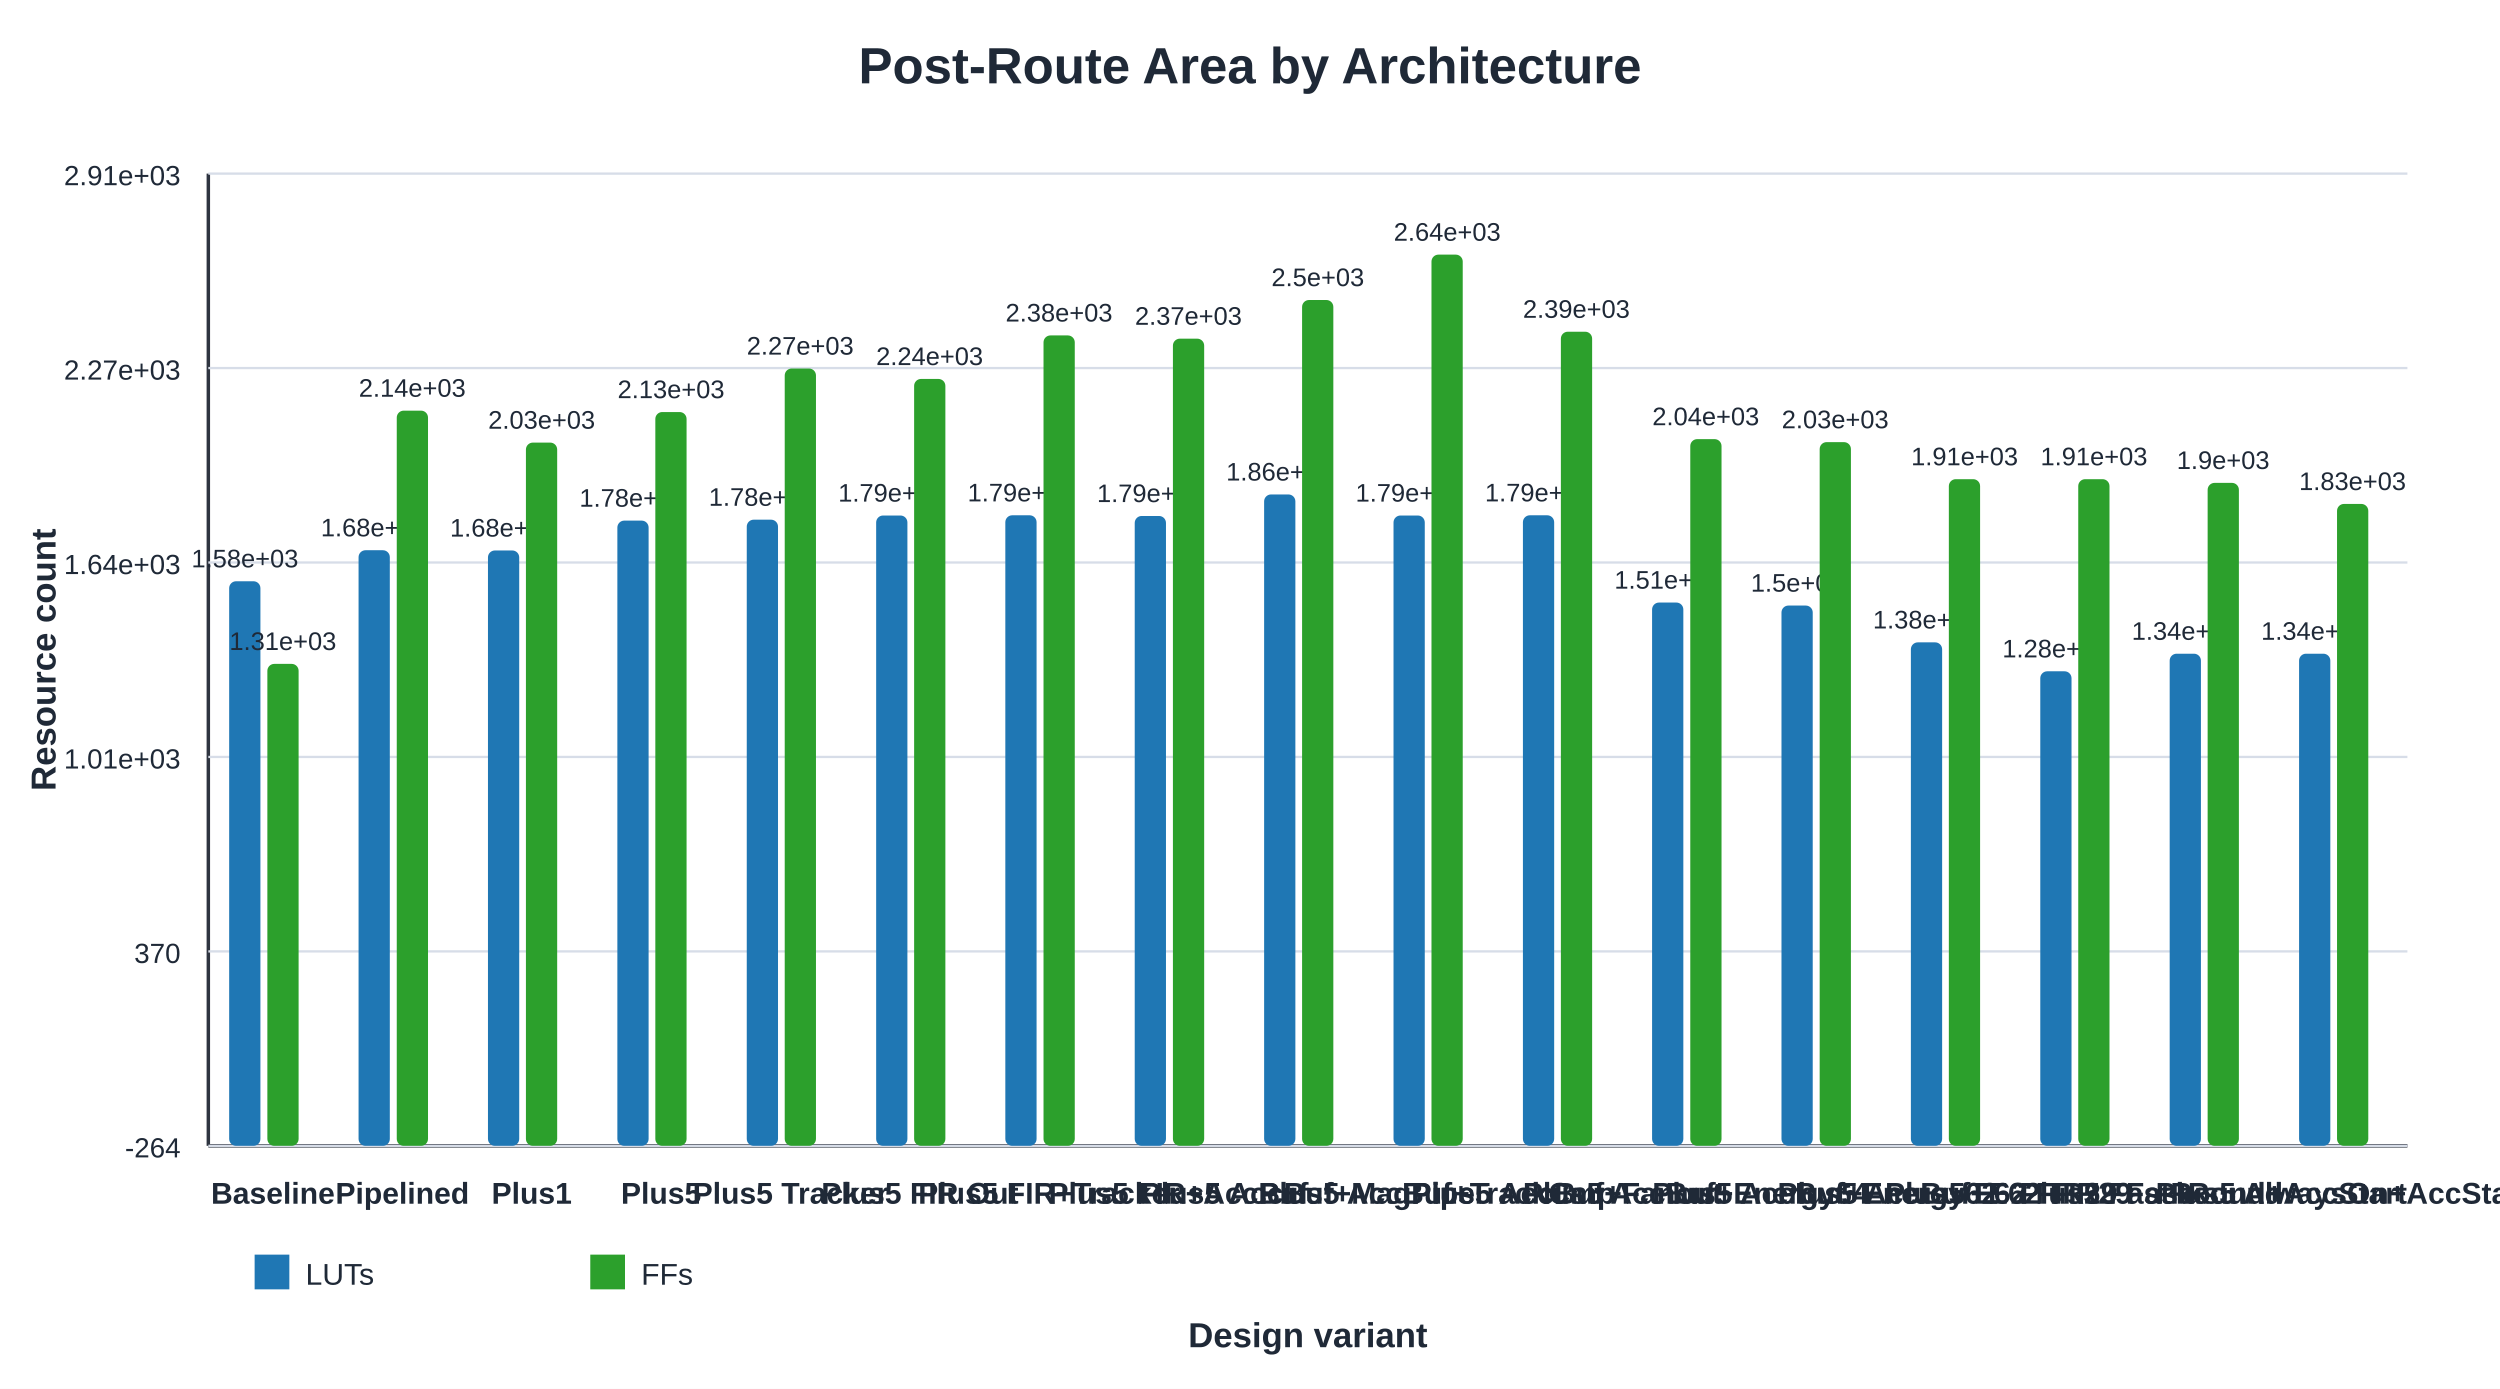
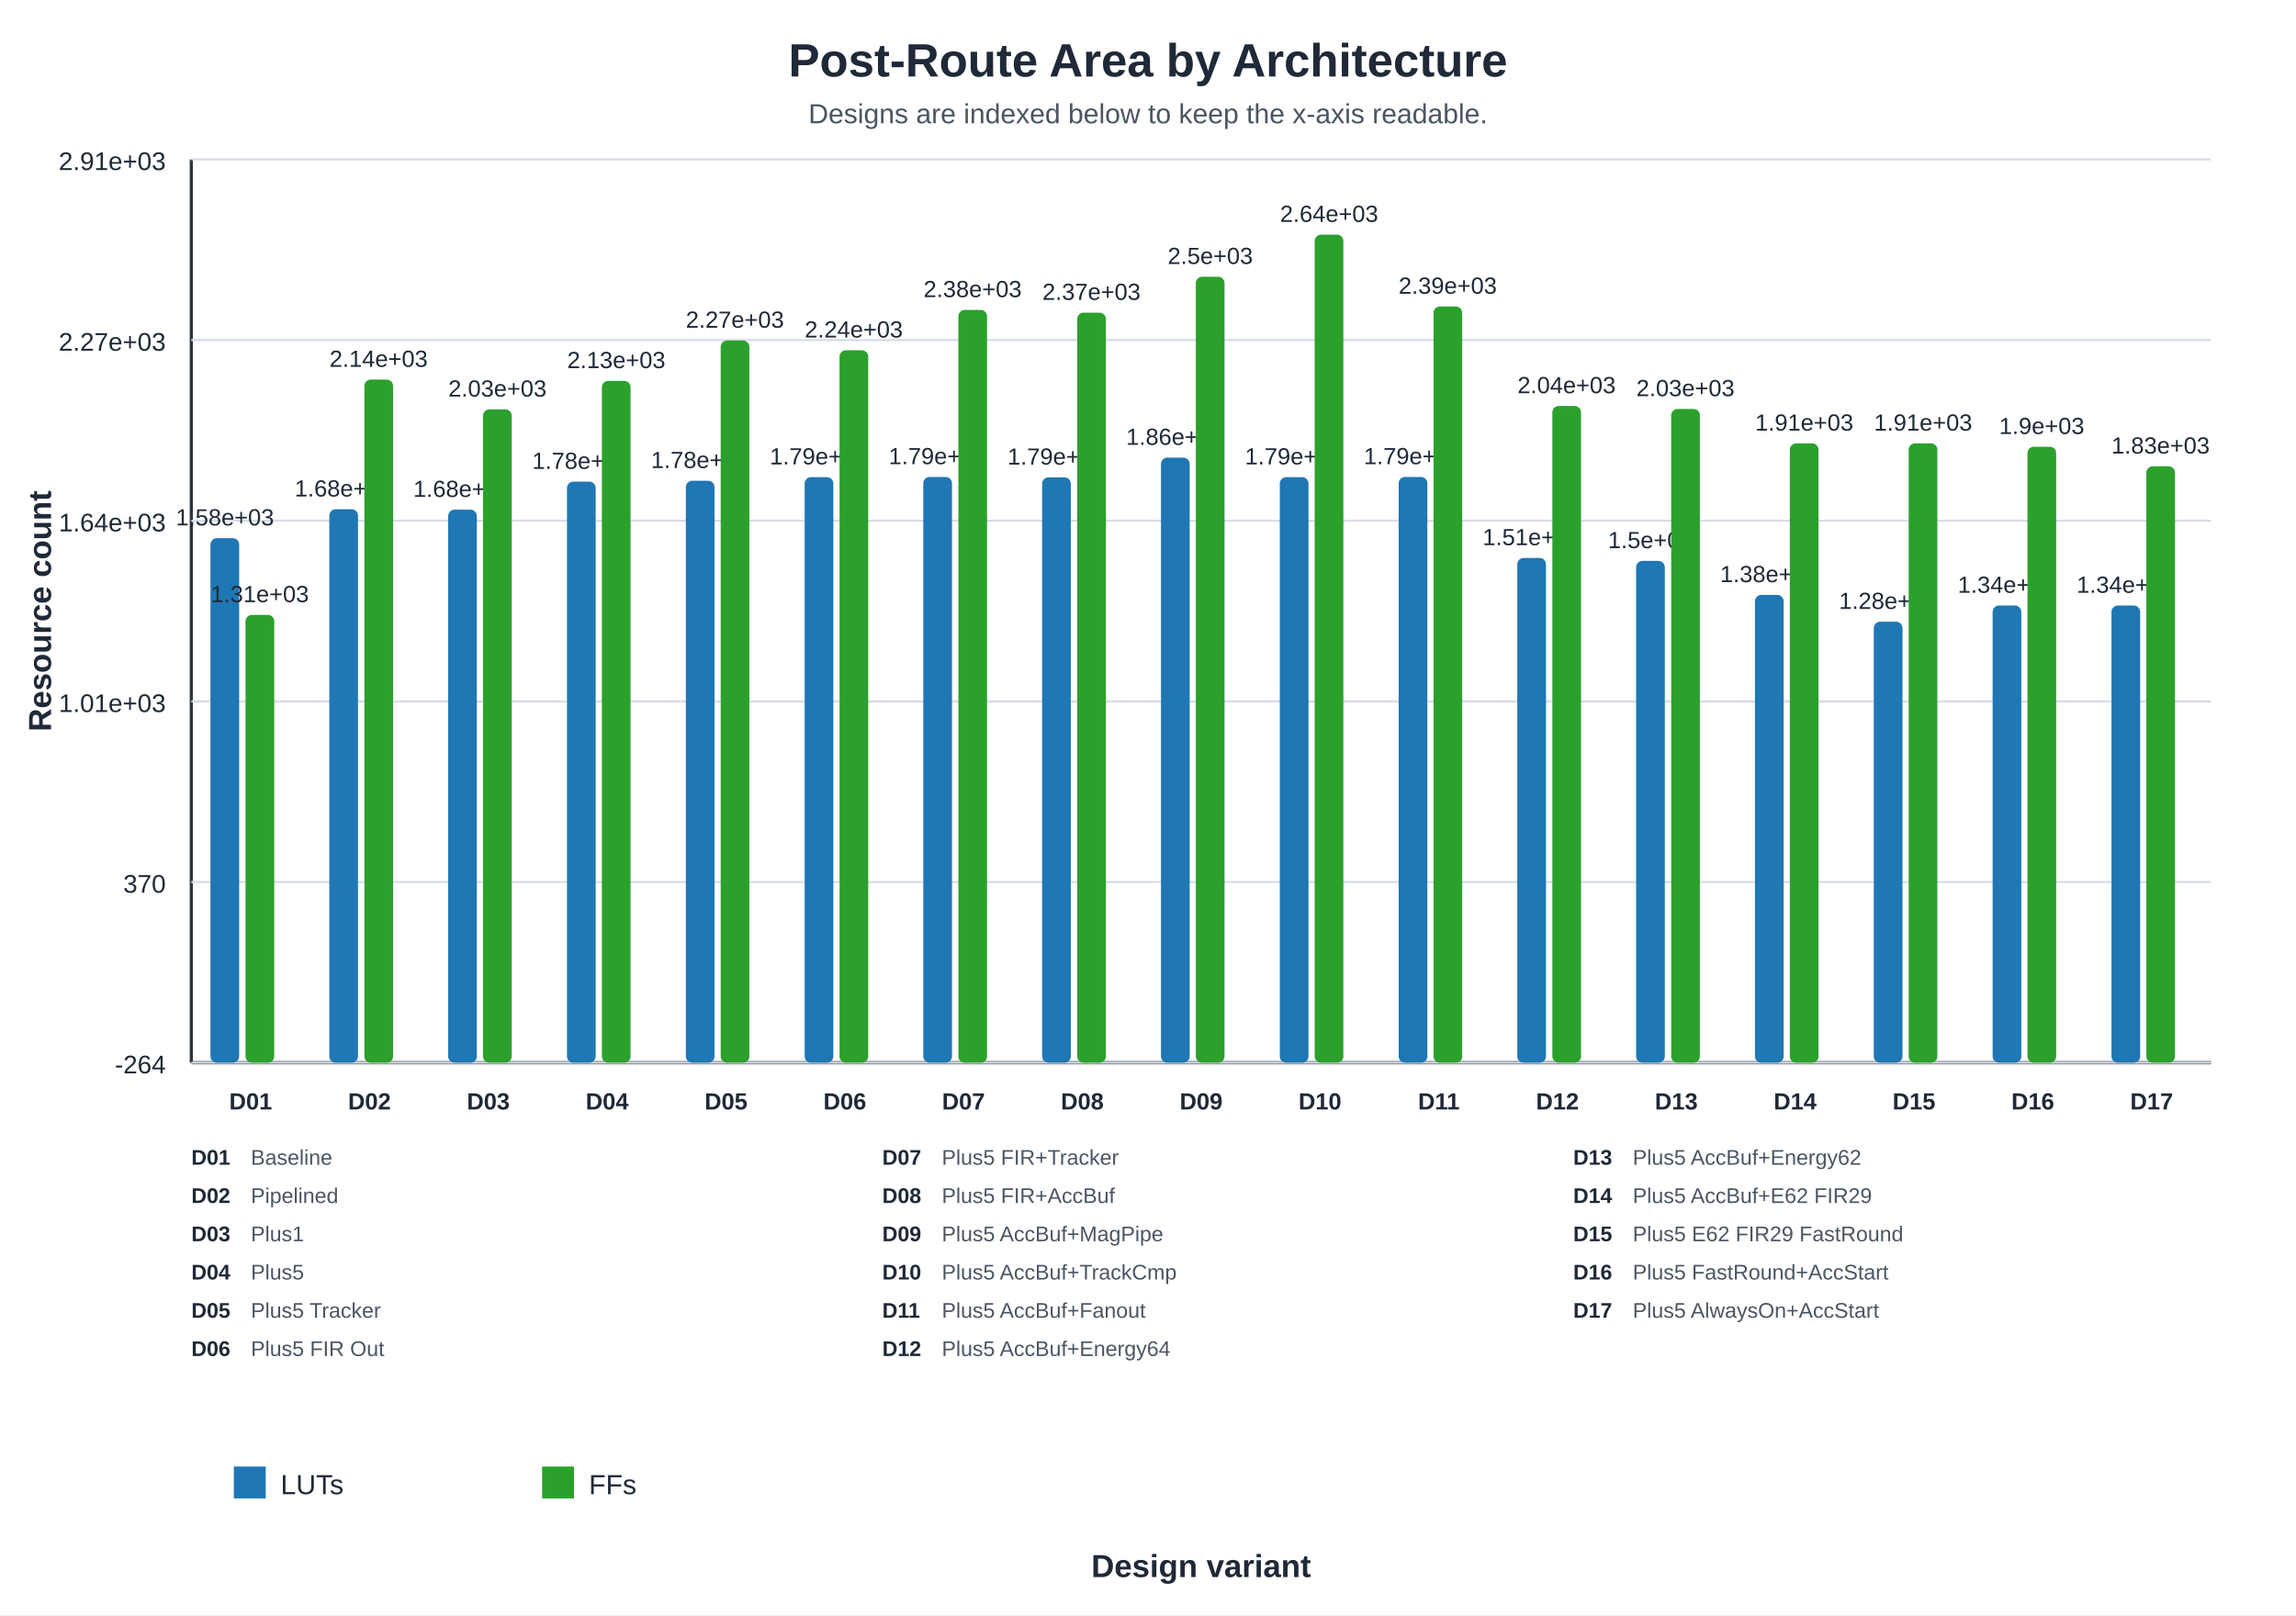
- <svg xmlns="http://www.w3.org/2000/svg" width="1080" height="600" viewBox="0 0 1080 600">
+ <svg xmlns="http://www.w3.org/2000/svg" width="1080" height="760" viewBox="0 0 1080 760">
  <rect width="100%" height="100%" fill="#ffffff" />
  <text x="540.0" y="36.0" text-anchor="middle" font-family="Arial, sans-serif" font-size="22" font-weight="700" fill="#1f2937">Post-Route Area by Architecture</text>
-   <line x1="90" y1="495" x2="1040" y2="495" stroke="#2e3440" stroke-width="1.5" />
-   <line x1="90" y1="75" x2="90" y2="495" stroke="#2e3440" stroke-width="1.5" />
-   <line x1="90" y1="495.0" x2="1040" y2="495.0" stroke="#d7dde8" stroke-width="1" />
-   <text x="78.0" y="500.0" text-anchor="end" font-family="Arial, sans-serif" font-size="12" font-weight="400" fill="#1f2937">-264</text>
-   <line x1="90" y1="411.0" x2="1040" y2="411.0" stroke="#d7dde8" stroke-width="1" />
-   <text x="78.0" y="416.0" text-anchor="end" font-family="Arial, sans-serif" font-size="12" font-weight="400" fill="#1f2937">370</text>
-   <line x1="90" y1="327.0" x2="1040" y2="327.0" stroke="#d7dde8" stroke-width="1" />
-   <text x="78.0" y="332.0" text-anchor="end" font-family="Arial, sans-serif" font-size="12" font-weight="400" fill="#1f2937">1.01e+03</text>
-   <line x1="90" y1="243.0" x2="1040" y2="243.0" stroke="#d7dde8" stroke-width="1" />
-   <text x="78.0" y="248.0" text-anchor="end" font-family="Arial, sans-serif" font-size="12" font-weight="400" fill="#1f2937">1.64e+03</text>
-   <line x1="90" y1="159.0" x2="1040" y2="159.0" stroke="#d7dde8" stroke-width="1" />
-   <text x="78.0" y="164.0" text-anchor="end" font-family="Arial, sans-serif" font-size="12" font-weight="400" fill="#1f2937">2.27e+03</text>
+   <text x="540.0" y="58.0" text-anchor="middle" font-family="Arial, sans-serif" font-size="13" font-weight="400" fill="#4b5563">Designs are indexed below to keep the x-axis readable.</text>
+   <line x1="90" y1="500" x2="1040" y2="500" stroke="#2e3440" stroke-width="1.5" />
+   <line x1="90" y1="75" x2="90" y2="500" stroke="#2e3440" stroke-width="1.5" />
+   <line x1="90" y1="500.0" x2="1040" y2="500.0" stroke="#d7dde8" stroke-width="1" />
+   <text x="78.0" y="505.0" text-anchor="end" font-family="Arial, sans-serif" font-size="12" font-weight="400" fill="#1f2937">-264</text>
+   <line x1="90" y1="415.0" x2="1040" y2="415.0" stroke="#d7dde8" stroke-width="1" />
+   <text x="78.0" y="420.0" text-anchor="end" font-family="Arial, sans-serif" font-size="12" font-weight="400" fill="#1f2937">370</text>
+   <line x1="90" y1="330.0" x2="1040" y2="330.0" stroke="#d7dde8" stroke-width="1" />
+   <text x="78.0" y="335.0" text-anchor="end" font-family="Arial, sans-serif" font-size="12" font-weight="400" fill="#1f2937">1.01e+03</text>
+   <line x1="90" y1="245.0" x2="1040" y2="245.0" stroke="#d7dde8" stroke-width="1" />
+   <text x="78.0" y="250.0" text-anchor="end" font-family="Arial, sans-serif" font-size="12" font-weight="400" fill="#1f2937">1.64e+03</text>
+   <line x1="90" y1="160.0" x2="1040" y2="160.0" stroke="#d7dde8" stroke-width="1" />
+   <text x="78.0" y="165.0" text-anchor="end" font-family="Arial, sans-serif" font-size="12" font-weight="400" fill="#1f2937">2.27e+03</text>
  <line x1="90" y1="75.0" x2="1040" y2="75.0" stroke="#d7dde8" stroke-width="1" />
  <text x="78.0" y="80.0" text-anchor="end" font-family="Arial, sans-serif" font-size="12" font-weight="400" fill="#1f2937">2.91e+03</text>
-   <text x="117.9" y="520.0" text-anchor="middle" font-family="Arial, sans-serif" font-size="13" font-weight="700" fill="#1f2937">Baseline</text>
-   <rect x="99.0" y="251.1" width="13.5" height="243.9" rx="3" fill="#1f77b4" />
-   <text x="105.8" y="245.1" text-anchor="middle" font-family="Arial, sans-serif" font-size="11" font-weight="400" fill="#1f2937">1.58e+03</text>
-   <rect x="115.5" y="286.8" width="13.5" height="208.2" rx="3" fill="#2ca02c" />
-   <text x="122.2" y="280.8" text-anchor="middle" font-family="Arial, sans-serif" font-size="11" font-weight="400" fill="#1f2937">1.31e+03</text>
-   <text x="173.8" y="520.0" text-anchor="middle" font-family="Arial, sans-serif" font-size="13" font-weight="700" fill="#1f2937">Pipelined</text>
-   <rect x="154.9" y="237.7" width="13.5" height="257.3" rx="3" fill="#1f77b4" />
-   <text x="161.7" y="231.7" text-anchor="middle" font-family="Arial, sans-serif" font-size="11" font-weight="400" fill="#1f2937">1.68e+03</text>
-   <rect x="171.4" y="177.4" width="13.5" height="317.6" rx="3" fill="#2ca02c" />
-   <text x="178.1" y="171.4" text-anchor="middle" font-family="Arial, sans-serif" font-size="11" font-weight="400" fill="#1f2937">2.14e+03</text>
-   <text x="229.7" y="520.0" text-anchor="middle" font-family="Arial, sans-serif" font-size="13" font-weight="700" fill="#1f2937">Plus1</text>
-   <rect x="210.8" y="237.8" width="13.5" height="257.2" rx="3" fill="#1f77b4" />
-   <text x="217.5" y="231.8" text-anchor="middle" font-family="Arial, sans-serif" font-size="11" font-weight="400" fill="#1f2937">1.68e+03</text>
-   <rect x="227.2" y="191.2" width="13.5" height="303.8" rx="3" fill="#2ca02c" />
-   <text x="234.0" y="185.2" text-anchor="middle" font-family="Arial, sans-serif" font-size="11" font-weight="400" fill="#1f2937">2.03e+03</text>
-   <text x="285.6" y="520.0" text-anchor="middle" font-family="Arial, sans-serif" font-size="13" font-weight="700" fill="#1f2937">Plus5</text>
-   <rect x="266.7" y="224.9" width="13.5" height="270.1" rx="3" fill="#1f77b4" />
-   <text x="273.4" y="218.9" text-anchor="middle" font-family="Arial, sans-serif" font-size="11" font-weight="400" fill="#1f2937">1.78e+03</text>
-   <rect x="283.1" y="178.0" width="13.5" height="317.0" rx="3" fill="#2ca02c" />
-   <text x="289.9" y="172.0" text-anchor="middle" font-family="Arial, sans-serif" font-size="11" font-weight="400" fill="#1f2937">2.13e+03</text>
-   <text x="341.5" y="520.0" text-anchor="middle" font-family="Arial, sans-serif" font-size="13" font-weight="700" fill="#1f2937">Plus5 Tracker</text>
-   <rect x="322.6" y="224.5" width="13.5" height="270.5" rx="3" fill="#1f77b4" />
-   <text x="329.3" y="218.5" text-anchor="middle" font-family="Arial, sans-serif" font-size="11" font-weight="400" fill="#1f2937">1.78e+03</text>
-   <rect x="339.0" y="159.2" width="13.5" height="335.8" rx="3" fill="#2ca02c" />
-   <text x="345.7" y="153.2" text-anchor="middle" font-family="Arial, sans-serif" font-size="11" font-weight="400" fill="#1f2937">2.27e+03</text>
-   <text x="397.4" y="520.0" text-anchor="middle" font-family="Arial, sans-serif" font-size="13" font-weight="700" fill="#1f2937">Plus5 FIR Out</text>
-   <rect x="378.5" y="222.7" width="13.5" height="272.3" rx="3" fill="#1f77b4" />
-   <text x="385.2" y="216.7" text-anchor="middle" font-family="Arial, sans-serif" font-size="11" font-weight="400" fill="#1f2937">1.79e+03</text>
-   <rect x="394.9" y="163.7" width="13.5" height="331.3" rx="3" fill="#2ca02c" />
-   <text x="401.6" y="157.7" text-anchor="middle" font-family="Arial, sans-serif" font-size="11" font-weight="400" fill="#1f2937">2.24e+03</text>
-   <text x="453.2" y="520.0" text-anchor="middle" font-family="Arial, sans-serif" font-size="13" font-weight="700" fill="#1f2937">Plus5 FIR+Tracker</text>
-   <rect x="434.3" y="222.6" width="13.5" height="272.4" rx="3" fill="#1f77b4" />
-   <text x="441.1" y="216.6" text-anchor="middle" font-family="Arial, sans-serif" font-size="11" font-weight="400" fill="#1f2937">1.79e+03</text>
-   <rect x="450.8" y="144.9" width="13.5" height="350.1" rx="3" fill="#2ca02c" />
-   <text x="457.5" y="138.9" text-anchor="middle" font-family="Arial, sans-serif" font-size="11" font-weight="400" fill="#1f2937">2.38e+03</text>
-   <text x="509.1" y="520.0" text-anchor="middle" font-family="Arial, sans-serif" font-size="13" font-weight="700" fill="#1f2937">Plus5 FIR+AccBuf</text>
-   <rect x="490.2" y="222.9" width="13.5" height="272.1" rx="3" fill="#1f77b4" />
-   <text x="497.0" y="216.9" text-anchor="middle" font-family="Arial, sans-serif" font-size="11" font-weight="400" fill="#1f2937">1.79e+03</text>
-   <rect x="506.7" y="146.3" width="13.5" height="348.7" rx="3" fill="#2ca02c" />
-   <text x="513.4" y="140.3" text-anchor="middle" font-family="Arial, sans-serif" font-size="11" font-weight="400" fill="#1f2937">2.37e+03</text>
-   <text x="565.0" y="520.0" text-anchor="middle" font-family="Arial, sans-serif" font-size="13" font-weight="700" fill="#1f2937">Plus5 AccBuf+MagPipe</text>
-   <rect x="546.1" y="213.6" width="13.5" height="281.4" rx="3" fill="#1f77b4" />
-   <text x="552.8" y="207.6" text-anchor="middle" font-family="Arial, sans-serif" font-size="11" font-weight="400" fill="#1f2937">1.86e+03</text>
-   <rect x="562.5" y="129.6" width="13.5" height="365.4" rx="3" fill="#2ca02c" />
-   <text x="569.3" y="123.6" text-anchor="middle" font-family="Arial, sans-serif" font-size="11" font-weight="400" fill="#1f2937">2.5e+03</text>
-   <text x="620.9" y="520.0" text-anchor="middle" font-family="Arial, sans-serif" font-size="13" font-weight="700" fill="#1f2937">Plus5 AccBuf+TrackCmp</text>
-   <rect x="602.0" y="222.7" width="13.5" height="272.3" rx="3" fill="#1f77b4" />
-   <text x="608.7" y="216.7" text-anchor="middle" font-family="Arial, sans-serif" font-size="11" font-weight="400" fill="#1f2937">1.79e+03</text>
-   <rect x="618.4" y="110.0" width="13.5" height="385.0" rx="3" fill="#2ca02c" />
-   <text x="625.2" y="104.0" text-anchor="middle" font-family="Arial, sans-serif" font-size="11" font-weight="400" fill="#1f2937">2.64e+03</text>
-   <text x="676.8" y="520.0" text-anchor="middle" font-family="Arial, sans-serif" font-size="13" font-weight="700" fill="#1f2937">Plus5 AccBuf+Fanout</text>
-   <rect x="657.9" y="222.6" width="13.5" height="272.4" rx="3" fill="#1f77b4" />
-   <text x="664.6" y="216.6" text-anchor="middle" font-family="Arial, sans-serif" font-size="11" font-weight="400" fill="#1f2937">1.79e+03</text>
-   <rect x="674.3" y="143.3" width="13.5" height="351.7" rx="3" fill="#2ca02c" />
-   <text x="681.0" y="137.3" text-anchor="middle" font-family="Arial, sans-serif" font-size="11" font-weight="400" fill="#1f2937">2.39e+03</text>
-   <text x="732.6" y="520.0" text-anchor="middle" font-family="Arial, sans-serif" font-size="13" font-weight="700" fill="#1f2937">Plus5 AccBuf+Energy64</text>
-   <rect x="713.7" y="260.3" width="13.5" height="234.7" rx="3" fill="#1f77b4" />
-   <text x="720.5" y="254.3" text-anchor="middle" font-family="Arial, sans-serif" font-size="11" font-weight="400" fill="#1f2937">1.51e+03</text>
-   <rect x="730.2" y="189.7" width="13.5" height="305.3" rx="3" fill="#2ca02c" />
-   <text x="736.9" y="183.7" text-anchor="middle" font-family="Arial, sans-serif" font-size="11" font-weight="400" fill="#1f2937">2.04e+03</text>
-   <text x="788.5" y="520.0" text-anchor="middle" font-family="Arial, sans-serif" font-size="13" font-weight="700" fill="#1f2937">Plus5 AccBuf+Energy62</text>
-   <rect x="769.6" y="261.6" width="13.5" height="233.4" rx="3" fill="#1f77b4" />
-   <text x="776.4" y="255.6" text-anchor="middle" font-family="Arial, sans-serif" font-size="11" font-weight="400" fill="#1f2937">1.5e+03</text>
-   <rect x="786.1" y="191.0" width="13.5" height="304.0" rx="3" fill="#2ca02c" />
-   <text x="792.8" y="185.0" text-anchor="middle" font-family="Arial, sans-serif" font-size="11" font-weight="400" fill="#1f2937">2.03e+03</text>
-   <text x="844.4" y="520.0" text-anchor="middle" font-family="Arial, sans-serif" font-size="13" font-weight="700" fill="#1f2937">Plus5 AccBuf+E62 FIR29</text>
-   <rect x="825.5" y="277.5" width="13.5" height="217.5" rx="3" fill="#1f77b4" />
-   <text x="832.2" y="271.5" text-anchor="middle" font-family="Arial, sans-serif" font-size="11" font-weight="400" fill="#1f2937">1.38e+03</text>
-   <rect x="841.9" y="207.0" width="13.5" height="288.0" rx="3" fill="#2ca02c" />
-   <text x="848.7" y="201.0" text-anchor="middle" font-family="Arial, sans-serif" font-size="11" font-weight="400" fill="#1f2937">1.91e+03</text>
-   <text x="900.3" y="520.0" text-anchor="middle" font-family="Arial, sans-serif" font-size="13" font-weight="700" fill="#1f2937">Plus5 E62 FIR29 FastRound</text>
-   <rect x="881.4" y="290.0" width="13.5" height="205.0" rx="3" fill="#1f77b4" />
-   <text x="888.1" y="284.0" text-anchor="middle" font-family="Arial, sans-serif" font-size="11" font-weight="400" fill="#1f2937">1.28e+03</text>
-   <rect x="897.8" y="207.0" width="13.5" height="288.0" rx="3" fill="#2ca02c" />
-   <text x="904.6" y="201.0" text-anchor="middle" font-family="Arial, sans-serif" font-size="11" font-weight="400" fill="#1f2937">1.91e+03</text>
-   <text x="956.2" y="520.0" text-anchor="middle" font-family="Arial, sans-serif" font-size="13" font-weight="700" fill="#1f2937">Plus5 FastRound+AccStart</text>
-   <rect x="937.3" y="282.4" width="13.5" height="212.6" rx="3" fill="#1f77b4" />
-   <text x="944.0" y="276.4" text-anchor="middle" font-family="Arial, sans-serif" font-size="11" font-weight="400" fill="#1f2937">1.34e+03</text>
-   <rect x="953.7" y="208.6" width="13.5" height="286.4" rx="3" fill="#2ca02c" />
-   <text x="960.4" y="202.6" text-anchor="middle" font-family="Arial, sans-serif" font-size="11" font-weight="400" fill="#1f2937">1.9e+03</text>
-   <text x="1012.1" y="520.0" text-anchor="middle" font-family="Arial, sans-serif" font-size="13" font-weight="700" fill="#1f2937">Plus5 AlwaysOn+AccStart</text>
-   <rect x="993.2" y="282.4" width="13.5" height="212.6" rx="3" fill="#1f77b4" />
-   <text x="999.9" y="276.4" text-anchor="middle" font-family="Arial, sans-serif" font-size="11" font-weight="400" fill="#1f2937">1.34e+03</text>
-   <rect x="1009.6" y="217.7" width="13.5" height="277.3" rx="3" fill="#2ca02c" />
-   <text x="1016.3" y="211.7" text-anchor="middle" font-family="Arial, sans-serif" font-size="11" font-weight="400" fill="#1f2937">1.83e+03</text>
-   <rect x="110" y="542" width="15" height="15" fill="#1f77b4" />
-   <text x="132.0" y="555.0" text-anchor="start" font-family="Arial, sans-serif" font-size="13" font-weight="400" fill="#1f2937">LUTs</text>
-   <rect x="255" y="542" width="15" height="15" fill="#2ca02c" />
-   <text x="277.0" y="555.0" text-anchor="start" font-family="Arial, sans-serif" font-size="13" font-weight="400" fill="#1f2937">FFs</text>
-   <text x="565.0" y="582.0" text-anchor="middle" font-family="Arial, sans-serif" font-size="15" font-weight="700" fill="#1f2937">Design variant</text>
-   <text x="24" y="285.0" text-anchor="middle" font-family="Arial, sans-serif" font-size="15" font-weight="700" fill="#1f2937" transform="rotate(-90 24 285.0)">Resource count</text>
+   <text x="117.9" y="522.0" text-anchor="middle" font-family="Arial, sans-serif" font-size="11" font-weight="700" fill="#1f2937">D01</text>
+   <rect x="99.0" y="253.2" width="13.5" height="246.8" rx="3" fill="#1f77b4" />
+   <text x="105.8" y="247.2" text-anchor="middle" font-family="Arial, sans-serif" font-size="11" font-weight="400" fill="#1f2937">1.58e+03</text>
+   <rect x="115.5" y="289.3" width="13.5" height="210.7" rx="3" fill="#2ca02c" />
+   <text x="122.2" y="283.3" text-anchor="middle" font-family="Arial, sans-serif" font-size="11" font-weight="400" fill="#1f2937">1.31e+03</text>
+   <text x="173.8" y="522.0" text-anchor="middle" font-family="Arial, sans-serif" font-size="11" font-weight="700" fill="#1f2937">D02</text>
+   <rect x="154.9" y="239.6" width="13.5" height="260.4" rx="3" fill="#1f77b4" />
+   <text x="161.7" y="233.6" text-anchor="middle" font-family="Arial, sans-serif" font-size="11" font-weight="400" fill="#1f2937">1.68e+03</text>
+   <rect x="171.4" y="178.6" width="13.5" height="321.4" rx="3" fill="#2ca02c" />
+   <text x="178.1" y="172.6" text-anchor="middle" font-family="Arial, sans-serif" font-size="11" font-weight="400" fill="#1f2937">2.14e+03</text>
+   <text x="229.7" y="522.0" text-anchor="middle" font-family="Arial, sans-serif" font-size="11" font-weight="700" fill="#1f2937">D03</text>
+   <rect x="210.8" y="239.8" width="13.5" height="260.2" rx="3" fill="#1f77b4" />
+   <text x="217.5" y="233.8" text-anchor="middle" font-family="Arial, sans-serif" font-size="11" font-weight="400" fill="#1f2937">1.68e+03</text>
+   <rect x="227.2" y="192.6" width="13.5" height="307.4" rx="3" fill="#2ca02c" />
+   <text x="234.0" y="186.6" text-anchor="middle" font-family="Arial, sans-serif" font-size="11" font-weight="400" fill="#1f2937">2.03e+03</text>
+   <text x="285.6" y="522.0" text-anchor="middle" font-family="Arial, sans-serif" font-size="11" font-weight="700" fill="#1f2937">D04</text>
+   <rect x="266.7" y="226.6" width="13.5" height="273.4" rx="3" fill="#1f77b4" />
+   <text x="273.4" y="220.6" text-anchor="middle" font-family="Arial, sans-serif" font-size="11" font-weight="400" fill="#1f2937">1.78e+03</text>
+   <rect x="283.1" y="179.2" width="13.5" height="320.8" rx="3" fill="#2ca02c" />
+   <text x="289.9" y="173.2" text-anchor="middle" font-family="Arial, sans-serif" font-size="11" font-weight="400" fill="#1f2937">2.13e+03</text>
+   <text x="341.5" y="522.0" text-anchor="middle" font-family="Arial, sans-serif" font-size="11" font-weight="700" fill="#1f2937">D05</text>
+   <rect x="322.6" y="226.2" width="13.5" height="273.8" rx="3" fill="#1f77b4" />
+   <text x="329.3" y="220.2" text-anchor="middle" font-family="Arial, sans-serif" font-size="11" font-weight="400" fill="#1f2937">1.78e+03</text>
+   <rect x="339.0" y="160.2" width="13.5" height="339.8" rx="3" fill="#2ca02c" />
+   <text x="345.7" y="154.2" text-anchor="middle" font-family="Arial, sans-serif" font-size="11" font-weight="400" fill="#1f2937">2.27e+03</text>
+   <text x="397.4" y="522.0" text-anchor="middle" font-family="Arial, sans-serif" font-size="11" font-weight="700" fill="#1f2937">D06</text>
+   <rect x="378.5" y="224.5" width="13.5" height="275.5" rx="3" fill="#1f77b4" />
+   <text x="385.2" y="218.5" text-anchor="middle" font-family="Arial, sans-serif" font-size="11" font-weight="400" fill="#1f2937">1.79e+03</text>
+   <rect x="394.9" y="164.8" width="13.5" height="335.2" rx="3" fill="#2ca02c" />
+   <text x="401.6" y="158.8" text-anchor="middle" font-family="Arial, sans-serif" font-size="11" font-weight="400" fill="#1f2937">2.24e+03</text>
+   <text x="453.2" y="522.0" text-anchor="middle" font-family="Arial, sans-serif" font-size="11" font-weight="700" fill="#1f2937">D07</text>
+   <rect x="434.3" y="224.4" width="13.5" height="275.6" rx="3" fill="#1f77b4" />
+   <text x="441.1" y="218.4" text-anchor="middle" font-family="Arial, sans-serif" font-size="11" font-weight="400" fill="#1f2937">1.79e+03</text>
+   <rect x="450.8" y="145.8" width="13.5" height="354.2" rx="3" fill="#2ca02c" />
+   <text x="457.5" y="139.8" text-anchor="middle" font-family="Arial, sans-serif" font-size="11" font-weight="400" fill="#1f2937">2.38e+03</text>
+   <text x="509.1" y="522.0" text-anchor="middle" font-family="Arial, sans-serif" font-size="11" font-weight="700" fill="#1f2937">D08</text>
+   <rect x="490.2" y="224.6" width="13.5" height="275.4" rx="3" fill="#1f77b4" />
+   <text x="497.0" y="218.6" text-anchor="middle" font-family="Arial, sans-serif" font-size="11" font-weight="400" fill="#1f2937">1.79e+03</text>
+   <rect x="506.7" y="147.1" width="13.5" height="352.9" rx="3" fill="#2ca02c" />
+   <text x="513.4" y="141.1" text-anchor="middle" font-family="Arial, sans-serif" font-size="11" font-weight="400" fill="#1f2937">2.37e+03</text>
+   <text x="565.0" y="522.0" text-anchor="middle" font-family="Arial, sans-serif" font-size="11" font-weight="700" fill="#1f2937">D09</text>
+   <rect x="546.1" y="215.3" width="13.5" height="284.7" rx="3" fill="#1f77b4" />
+   <text x="552.8" y="209.3" text-anchor="middle" font-family="Arial, sans-serif" font-size="11" font-weight="400" fill="#1f2937">1.86e+03</text>
+   <rect x="562.5" y="130.2" width="13.5" height="369.8" rx="3" fill="#2ca02c" />
+   <text x="569.3" y="124.2" text-anchor="middle" font-family="Arial, sans-serif" font-size="11" font-weight="400" fill="#1f2937">2.5e+03</text>
+   <text x="620.9" y="522.0" text-anchor="middle" font-family="Arial, sans-serif" font-size="11" font-weight="700" fill="#1f2937">D10</text>
+   <rect x="602.0" y="224.5" width="13.5" height="275.5" rx="3" fill="#1f77b4" />
+   <text x="608.7" y="218.5" text-anchor="middle" font-family="Arial, sans-serif" font-size="11" font-weight="400" fill="#1f2937">1.79e+03</text>
+   <rect x="618.4" y="110.4" width="13.5" height="389.6" rx="3" fill="#2ca02c" />
+   <text x="625.2" y="104.4" text-anchor="middle" font-family="Arial, sans-serif" font-size="11" font-weight="400" fill="#1f2937">2.64e+03</text>
+   <text x="676.8" y="522.0" text-anchor="middle" font-family="Arial, sans-serif" font-size="11" font-weight="700" fill="#1f2937">D11</text>
+   <rect x="657.9" y="224.4" width="13.5" height="275.6" rx="3" fill="#1f77b4" />
+   <text x="664.6" y="218.4" text-anchor="middle" font-family="Arial, sans-serif" font-size="11" font-weight="400" fill="#1f2937">1.79e+03</text>
+   <rect x="674.3" y="144.2" width="13.5" height="355.8" rx="3" fill="#2ca02c" />
+   <text x="681.0" y="138.2" text-anchor="middle" font-family="Arial, sans-serif" font-size="11" font-weight="400" fill="#1f2937">2.39e+03</text>
+   <text x="732.6" y="522.0" text-anchor="middle" font-family="Arial, sans-serif" font-size="11" font-weight="700" fill="#1f2937">D12</text>
+   <rect x="713.7" y="262.5" width="13.5" height="237.5" rx="3" fill="#1f77b4" />
+   <text x="720.5" y="256.5" text-anchor="middle" font-family="Arial, sans-serif" font-size="11" font-weight="400" fill="#1f2937">1.51e+03</text>
+   <rect x="730.2" y="191.0" width="13.5" height="309.0" rx="3" fill="#2ca02c" />
+   <text x="736.9" y="185.0" text-anchor="middle" font-family="Arial, sans-serif" font-size="11" font-weight="400" fill="#1f2937">2.04e+03</text>
+   <text x="788.5" y="522.0" text-anchor="middle" font-family="Arial, sans-serif" font-size="11" font-weight="700" fill="#1f2937">D13</text>
+   <rect x="769.6" y="263.9" width="13.5" height="236.1" rx="3" fill="#1f77b4" />
+   <text x="776.4" y="257.9" text-anchor="middle" font-family="Arial, sans-serif" font-size="11" font-weight="400" fill="#1f2937">1.5e+03</text>
+   <rect x="786.1" y="192.4" width="13.5" height="307.6" rx="3" fill="#2ca02c" />
+   <text x="792.8" y="186.4" text-anchor="middle" font-family="Arial, sans-serif" font-size="11" font-weight="400" fill="#1f2937">2.03e+03</text>
+   <text x="844.4" y="522.0" text-anchor="middle" font-family="Arial, sans-serif" font-size="11" font-weight="700" fill="#1f2937">D14</text>
+   <rect x="825.5" y="279.9" width="13.5" height="220.1" rx="3" fill="#1f77b4" />
+   <text x="832.2" y="273.9" text-anchor="middle" font-family="Arial, sans-serif" font-size="11" font-weight="400" fill="#1f2937">1.38e+03</text>
+   <rect x="841.9" y="208.6" width="13.5" height="291.4" rx="3" fill="#2ca02c" />
+   <text x="848.7" y="202.6" text-anchor="middle" font-family="Arial, sans-serif" font-size="11" font-weight="400" fill="#1f2937">1.91e+03</text>
+   <text x="900.3" y="522.0" text-anchor="middle" font-family="Arial, sans-serif" font-size="11" font-weight="700" fill="#1f2937">D15</text>
+   <rect x="881.4" y="292.5" width="13.5" height="207.5" rx="3" fill="#1f77b4" />
+   <text x="888.1" y="286.5" text-anchor="middle" font-family="Arial, sans-serif" font-size="11" font-weight="400" fill="#1f2937">1.28e+03</text>
+   <rect x="897.8" y="208.6" width="13.5" height="291.4" rx="3" fill="#2ca02c" />
+   <text x="904.6" y="202.6" text-anchor="middle" font-family="Arial, sans-serif" font-size="11" font-weight="400" fill="#1f2937">1.91e+03</text>
+   <text x="956.2" y="522.0" text-anchor="middle" font-family="Arial, sans-serif" font-size="11" font-weight="700" fill="#1f2937">D16</text>
+   <rect x="937.3" y="284.9" width="13.5" height="215.1" rx="3" fill="#1f77b4" />
+   <text x="944.0" y="278.9" text-anchor="middle" font-family="Arial, sans-serif" font-size="11" font-weight="400" fill="#1f2937">1.34e+03</text>
+   <rect x="953.7" y="210.2" width="13.5" height="289.8" rx="3" fill="#2ca02c" />
+   <text x="960.4" y="204.2" text-anchor="middle" font-family="Arial, sans-serif" font-size="11" font-weight="400" fill="#1f2937">1.9e+03</text>
+   <text x="1012.1" y="522.0" text-anchor="middle" font-family="Arial, sans-serif" font-size="11" font-weight="700" fill="#1f2937">D17</text>
+   <rect x="993.2" y="284.9" width="13.5" height="215.1" rx="3" fill="#1f77b4" />
+   <text x="999.9" y="278.9" text-anchor="middle" font-family="Arial, sans-serif" font-size="11" font-weight="400" fill="#1f2937">1.34e+03</text>
+   <rect x="1009.6" y="219.4" width="13.5" height="280.6" rx="3" fill="#2ca02c" />
+   <text x="1016.3" y="213.4" text-anchor="middle" font-family="Arial, sans-serif" font-size="11" font-weight="400" fill="#1f2937">1.83e+03</text>
+   <rect x="110" y="690" width="15" height="15" fill="#1f77b4" />
+   <text x="132.0" y="703.0" text-anchor="start" font-family="Arial, sans-serif" font-size="13" font-weight="400" fill="#1f2937">LUTs</text>
+   <rect x="255" y="690" width="15" height="15" fill="#2ca02c" />
+   <text x="277.0" y="703.0" text-anchor="start" font-family="Arial, sans-serif" font-size="13" font-weight="400" fill="#1f2937">FFs</text>
+   <text x="90.0" y="548.0" text-anchor="start" font-family="Arial, sans-serif" font-size="10" font-weight="700" fill="#1f2937">D01</text>
+   <text x="118.0" y="548.0" text-anchor="start" font-family="Arial, sans-serif" font-size="10" font-weight="400" fill="#4b5563">Baseline</text>
+   <text x="90.0" y="566.0" text-anchor="start" font-family="Arial, sans-serif" font-size="10" font-weight="700" fill="#1f2937">D02</text>
+   <text x="118.0" y="566.0" text-anchor="start" font-family="Arial, sans-serif" font-size="10" font-weight="400" fill="#4b5563">Pipelined</text>
+   <text x="90.0" y="584.0" text-anchor="start" font-family="Arial, sans-serif" font-size="10" font-weight="700" fill="#1f2937">D03</text>
+   <text x="118.0" y="584.0" text-anchor="start" font-family="Arial, sans-serif" font-size="10" font-weight="400" fill="#4b5563">Plus1</text>
+   <text x="90.0" y="602.0" text-anchor="start" font-family="Arial, sans-serif" font-size="10" font-weight="700" fill="#1f2937">D04</text>
+   <text x="118.0" y="602.0" text-anchor="start" font-family="Arial, sans-serif" font-size="10" font-weight="400" fill="#4b5563">Plus5</text>
+   <text x="90.0" y="620.0" text-anchor="start" font-family="Arial, sans-serif" font-size="10" font-weight="700" fill="#1f2937">D05</text>
+   <text x="118.0" y="620.0" text-anchor="start" font-family="Arial, sans-serif" font-size="10" font-weight="400" fill="#4b5563">Plus5 Tracker</text>
+   <text x="90.0" y="638.0" text-anchor="start" font-family="Arial, sans-serif" font-size="10" font-weight="700" fill="#1f2937">D06</text>
+   <text x="118.0" y="638.0" text-anchor="start" font-family="Arial, sans-serif" font-size="10" font-weight="400" fill="#4b5563">Plus5 FIR Out</text>
+   <text x="415.0" y="548.0" text-anchor="start" font-family="Arial, sans-serif" font-size="10" font-weight="700" fill="#1f2937">D07</text>
+   <text x="443.0" y="548.0" text-anchor="start" font-family="Arial, sans-serif" font-size="10" font-weight="400" fill="#4b5563">Plus5 FIR+Tracker</text>
+   <text x="415.0" y="566.0" text-anchor="start" font-family="Arial, sans-serif" font-size="10" font-weight="700" fill="#1f2937">D08</text>
+   <text x="443.0" y="566.0" text-anchor="start" font-family="Arial, sans-serif" font-size="10" font-weight="400" fill="#4b5563">Plus5 FIR+AccBuf</text>
+   <text x="415.0" y="584.0" text-anchor="start" font-family="Arial, sans-serif" font-size="10" font-weight="700" fill="#1f2937">D09</text>
+   <text x="443.0" y="584.0" text-anchor="start" font-family="Arial, sans-serif" font-size="10" font-weight="400" fill="#4b5563">Plus5 AccBuf+MagPipe</text>
+   <text x="415.0" y="602.0" text-anchor="start" font-family="Arial, sans-serif" font-size="10" font-weight="700" fill="#1f2937">D10</text>
+   <text x="443.0" y="602.0" text-anchor="start" font-family="Arial, sans-serif" font-size="10" font-weight="400" fill="#4b5563">Plus5 AccBuf+TrackCmp</text>
+   <text x="415.0" y="620.0" text-anchor="start" font-family="Arial, sans-serif" font-size="10" font-weight="700" fill="#1f2937">D11</text>
+   <text x="443.0" y="620.0" text-anchor="start" font-family="Arial, sans-serif" font-size="10" font-weight="400" fill="#4b5563">Plus5 AccBuf+Fanout</text>
+   <text x="415.0" y="638.0" text-anchor="start" font-family="Arial, sans-serif" font-size="10" font-weight="700" fill="#1f2937">D12</text>
+   <text x="443.0" y="638.0" text-anchor="start" font-family="Arial, sans-serif" font-size="10" font-weight="400" fill="#4b5563">Plus5 AccBuf+Energy64</text>
+   <text x="740.0" y="548.0" text-anchor="start" font-family="Arial, sans-serif" font-size="10" font-weight="700" fill="#1f2937">D13</text>
+   <text x="768.0" y="548.0" text-anchor="start" font-family="Arial, sans-serif" font-size="10" font-weight="400" fill="#4b5563">Plus5 AccBuf+Energy62</text>
+   <text x="740.0" y="566.0" text-anchor="start" font-family="Arial, sans-serif" font-size="10" font-weight="700" fill="#1f2937">D14</text>
+   <text x="768.0" y="566.0" text-anchor="start" font-family="Arial, sans-serif" font-size="10" font-weight="400" fill="#4b5563">Plus5 AccBuf+E62 FIR29</text>
+   <text x="740.0" y="584.0" text-anchor="start" font-family="Arial, sans-serif" font-size="10" font-weight="700" fill="#1f2937">D15</text>
+   <text x="768.0" y="584.0" text-anchor="start" font-family="Arial, sans-serif" font-size="10" font-weight="400" fill="#4b5563">Plus5 E62 FIR29 FastRound</text>
+   <text x="740.0" y="602.0" text-anchor="start" font-family="Arial, sans-serif" font-size="10" font-weight="700" fill="#1f2937">D16</text>
+   <text x="768.0" y="602.0" text-anchor="start" font-family="Arial, sans-serif" font-size="10" font-weight="400" fill="#4b5563">Plus5 FastRound+AccStart</text>
+   <text x="740.0" y="620.0" text-anchor="start" font-family="Arial, sans-serif" font-size="10" font-weight="700" fill="#1f2937">D17</text>
+   <text x="768.0" y="620.0" text-anchor="start" font-family="Arial, sans-serif" font-size="10" font-weight="400" fill="#4b5563">Plus5 AlwaysOn+AccStart</text>
+   <text x="565.0" y="742.0" text-anchor="middle" font-family="Arial, sans-serif" font-size="15" font-weight="700" fill="#1f2937">Design variant</text>
+   <text x="24" y="287.5" text-anchor="middle" font-family="Arial, sans-serif" font-size="15" font-weight="700" fill="#1f2937" transform="rotate(-90 24 287.5)">Resource count</text>
</svg>
